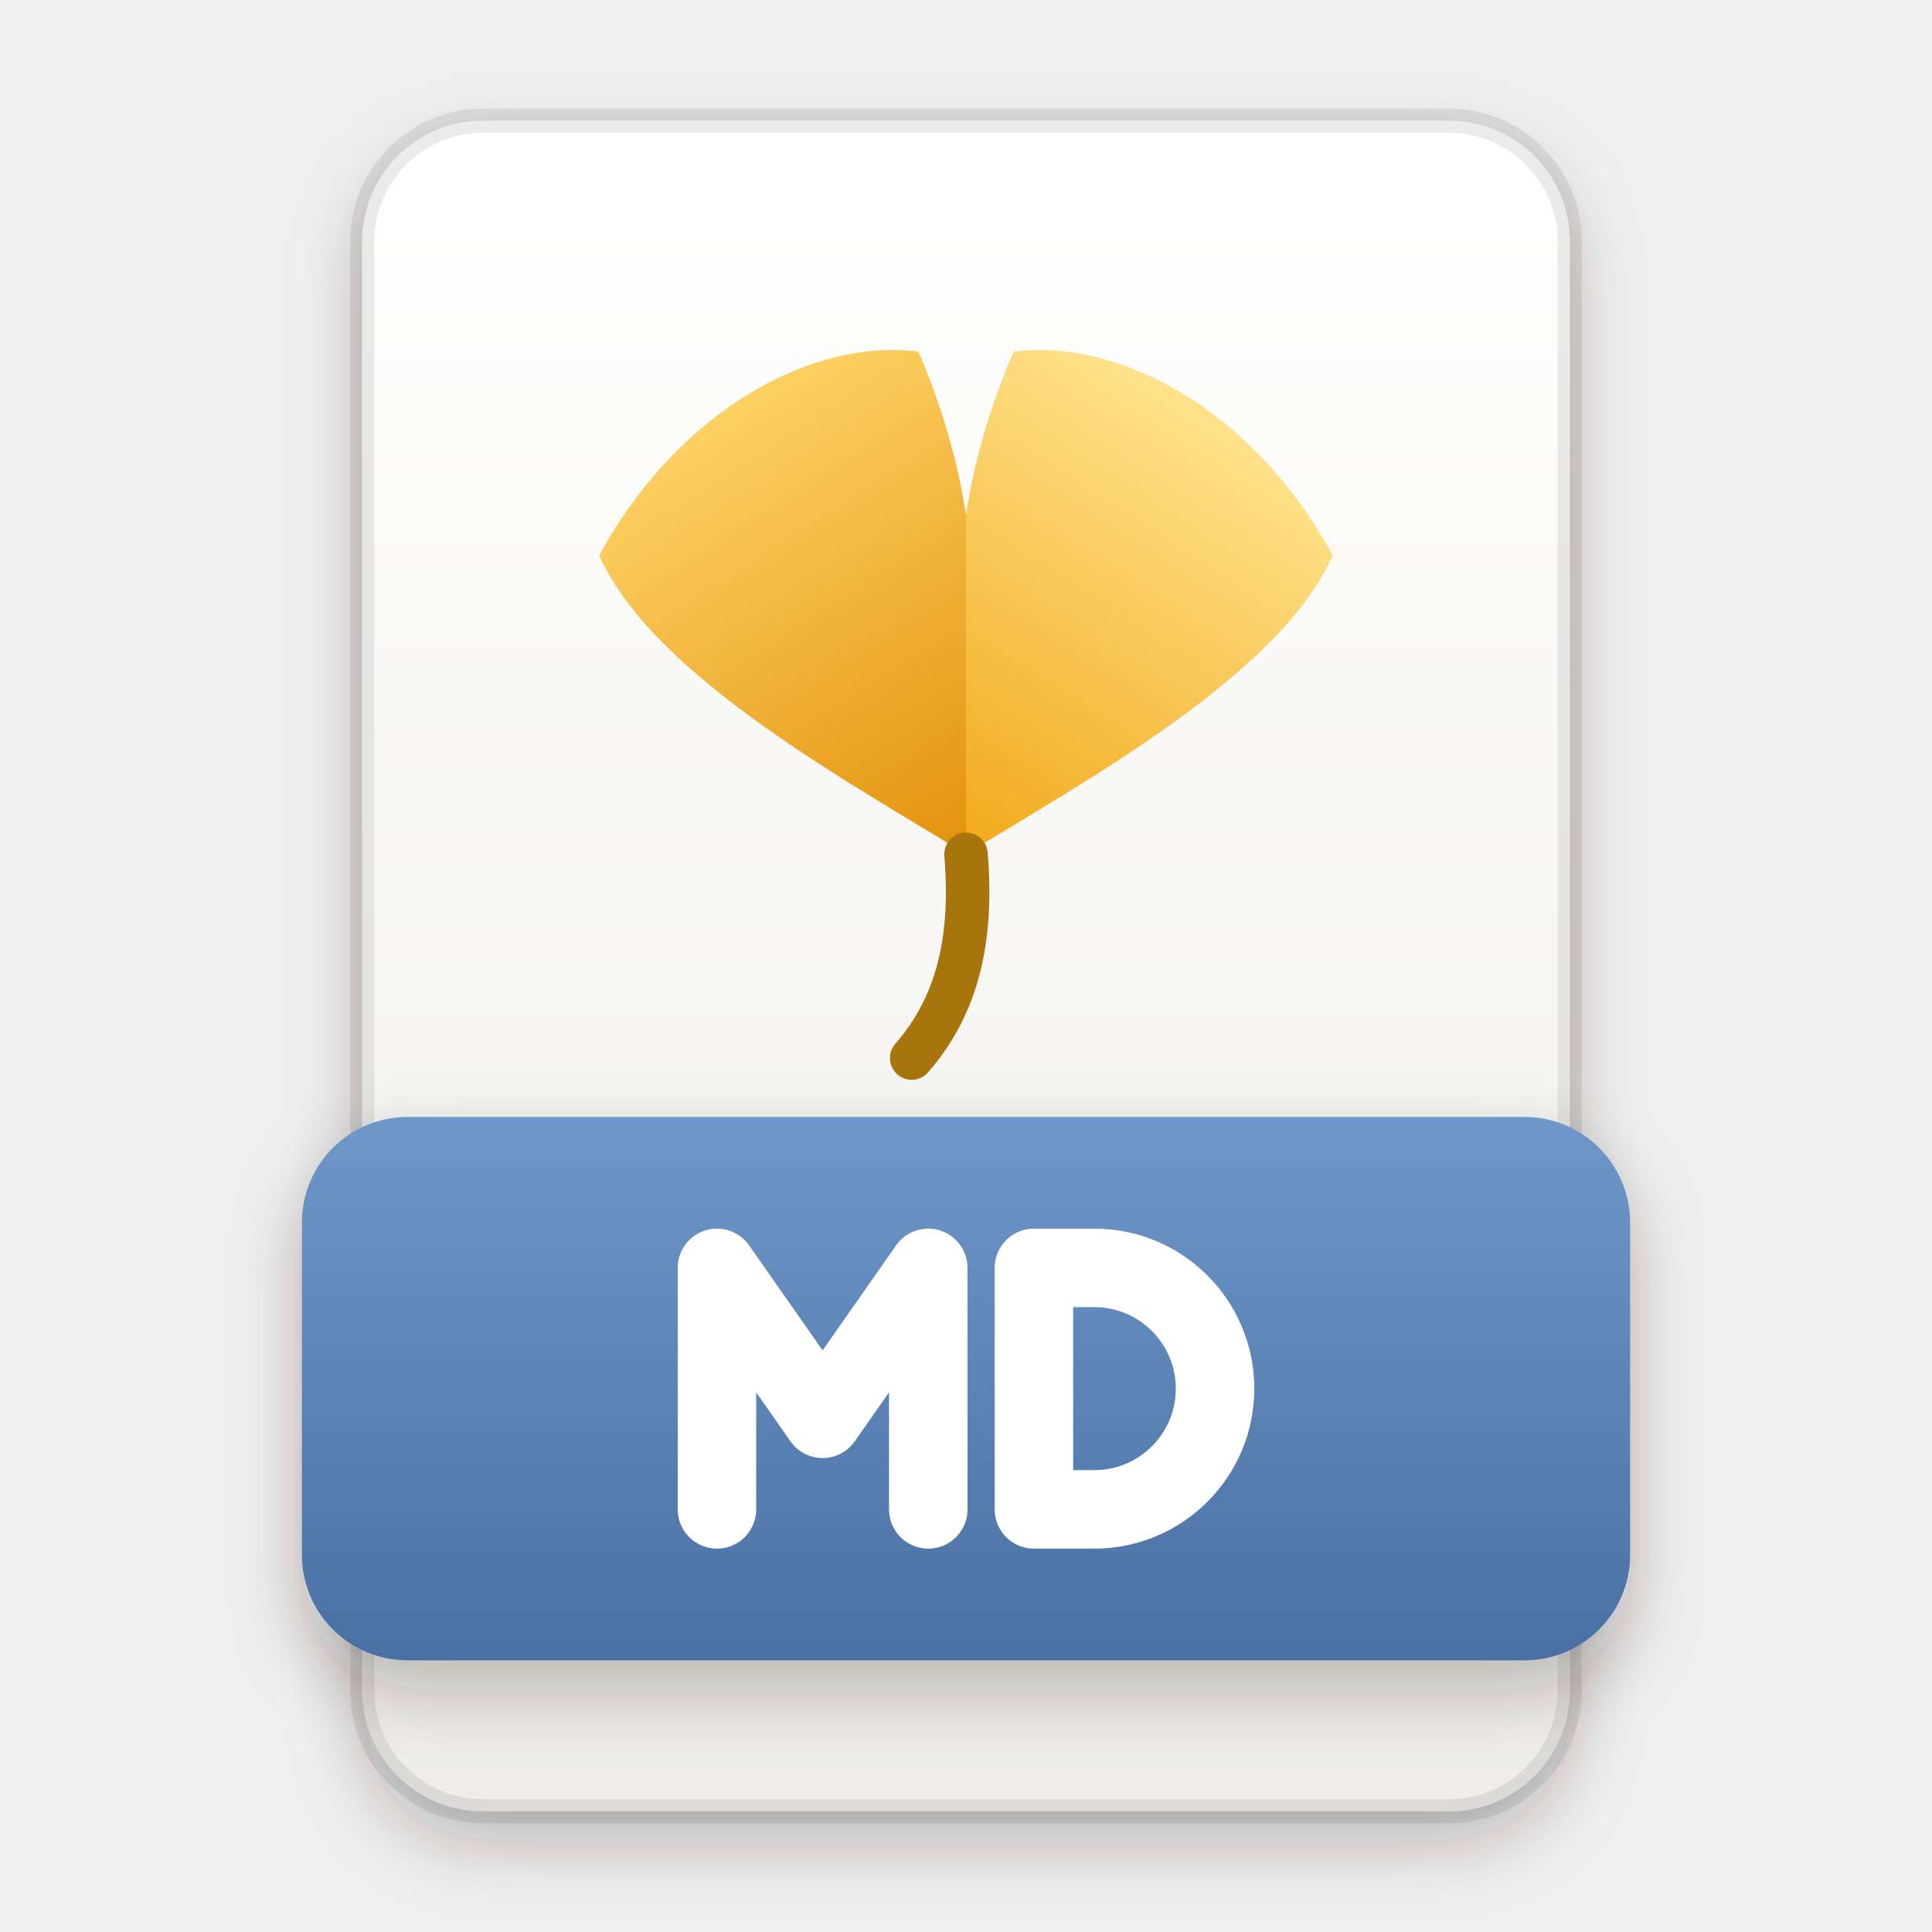
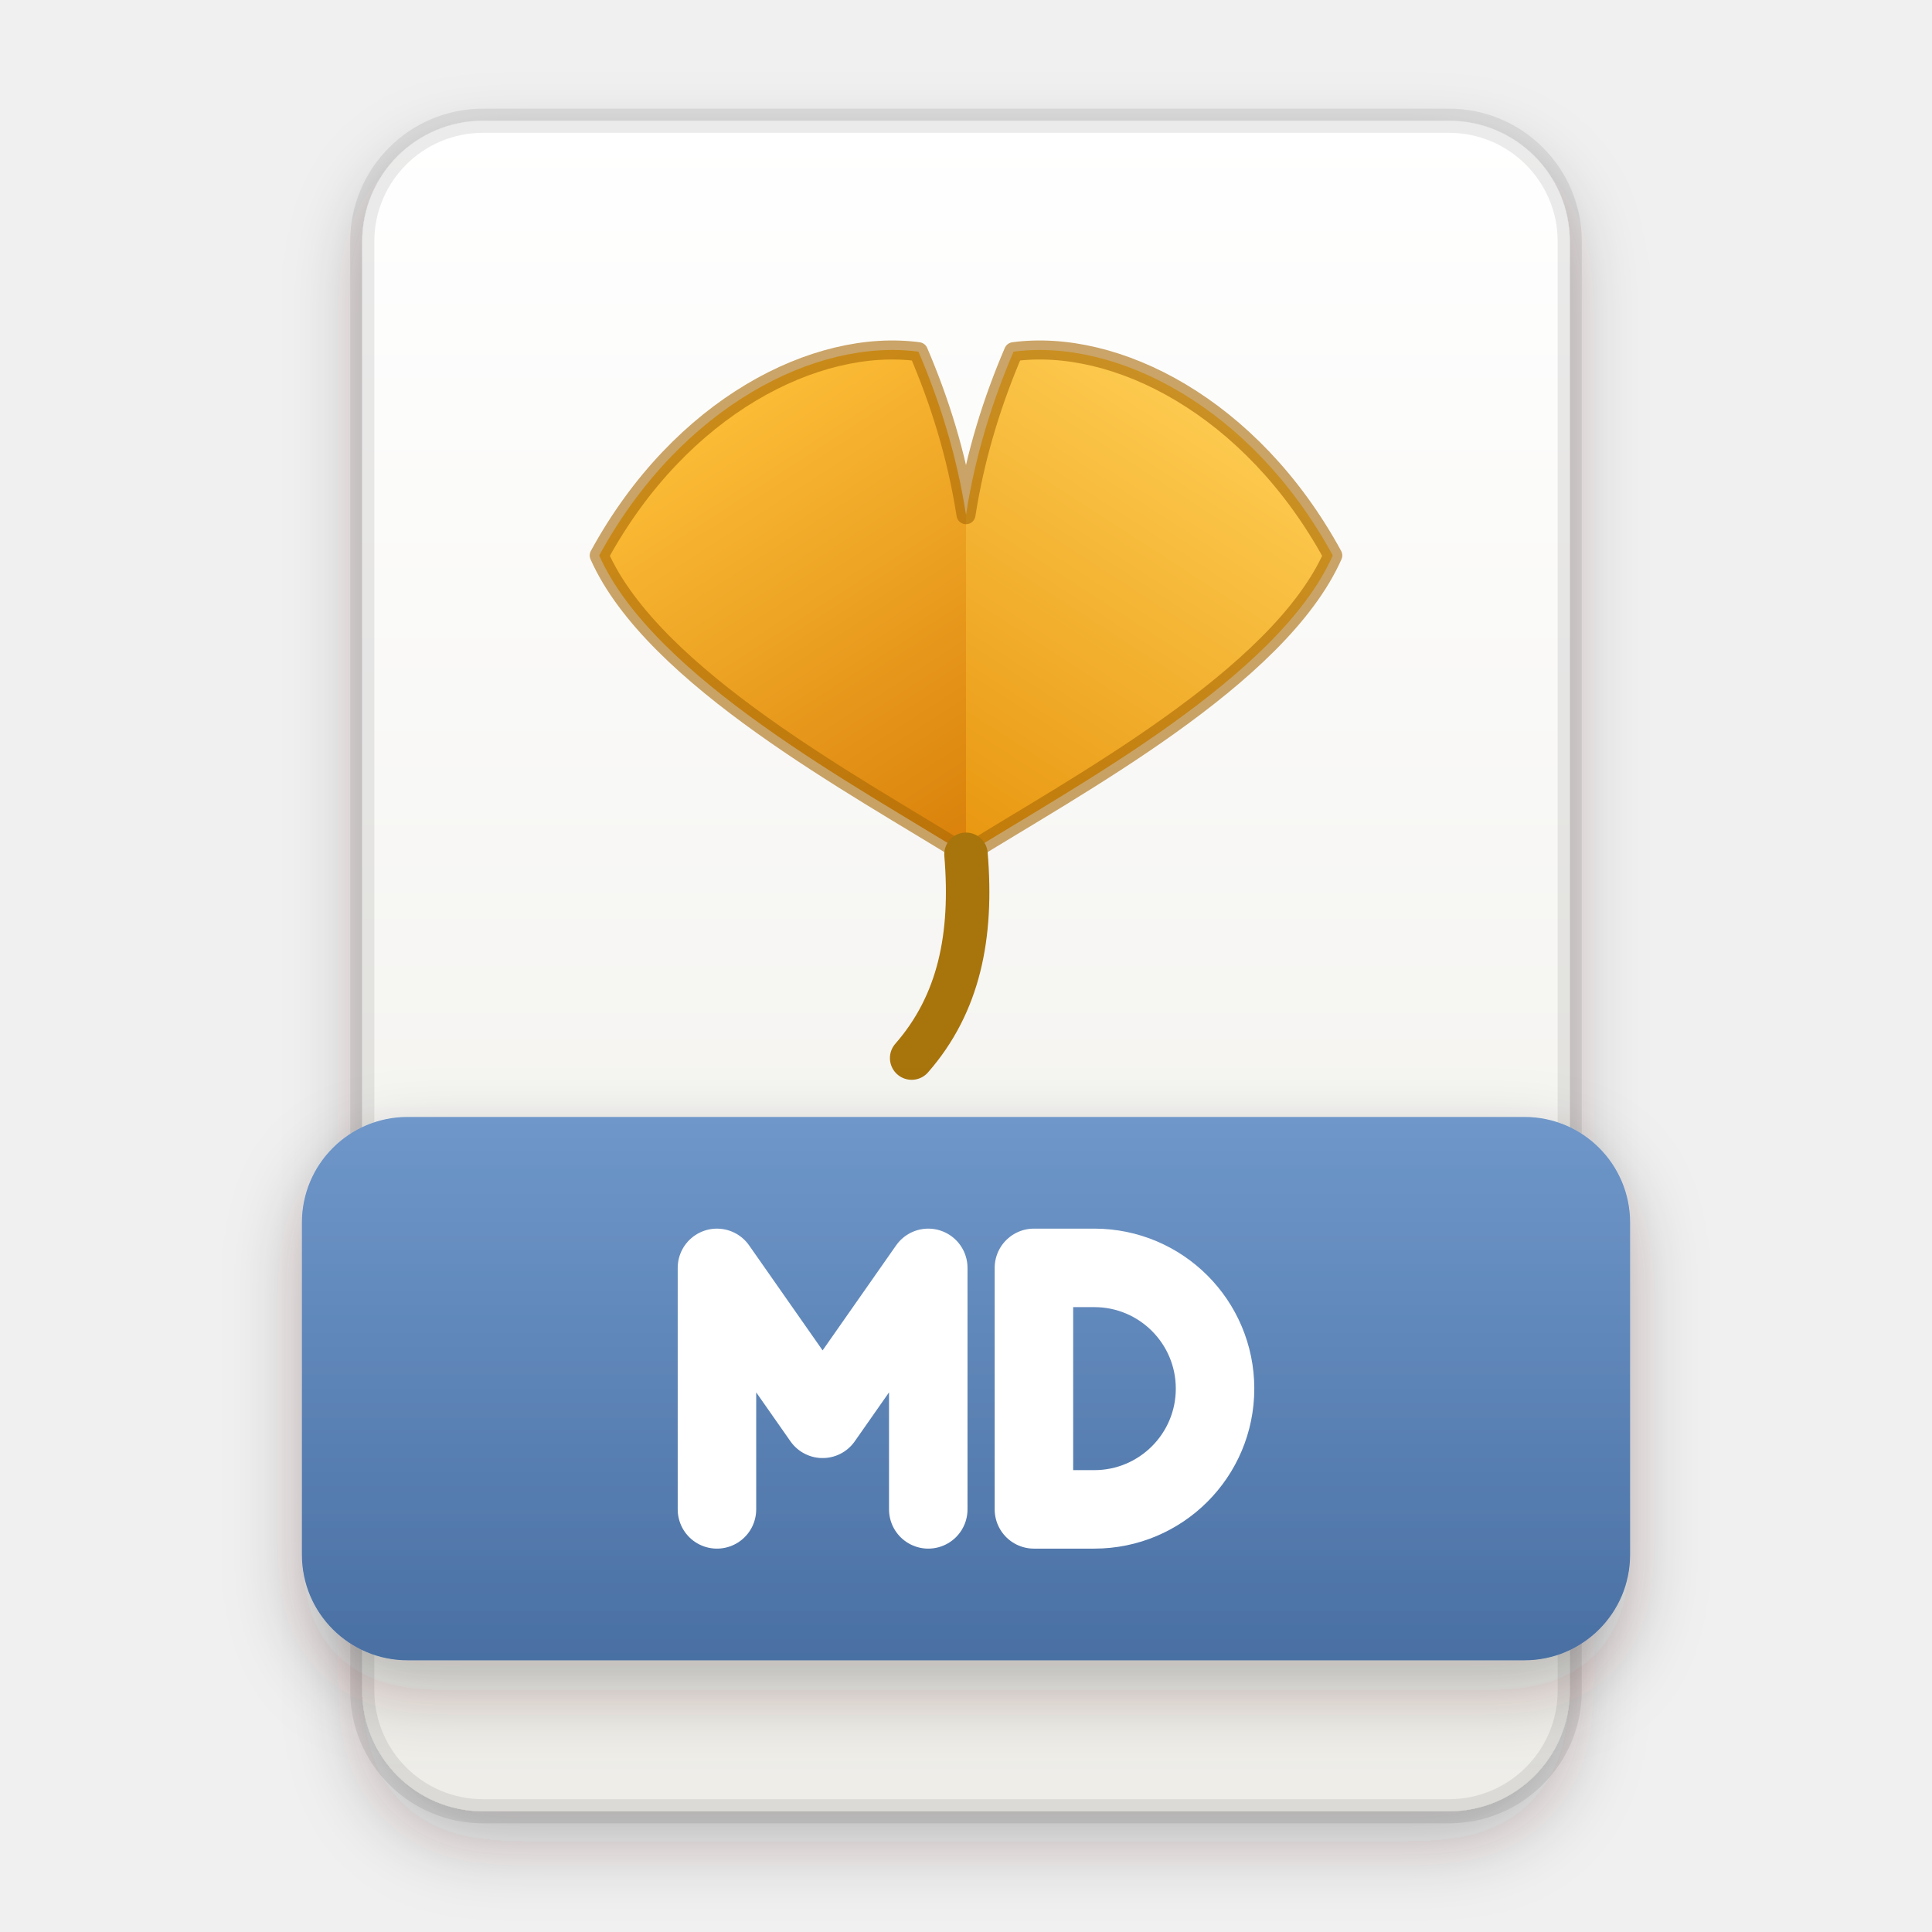
<svg xmlns="http://www.w3.org/2000/svg" width="256" height="256" viewBox="0 0 64 64">
  <defs>
    <linearGradient id="paper" x1="32" y1="4" x2="32" y2="60" gradientUnits="userSpaceOnUse">
      <stop offset="0" stop-color="#fff" />
      <stop offset="1" stop-color="#eeede8" />
    </linearGradient>
    <linearGradient id="tag" x1="28" y1="37" x2="28" y2="55" gradientUnits="userSpaceOnUse">
      <stop offset="0" stop-color="#6f97c9" />
      <stop offset="1" stop-color="#4a70a3" />
    </linearGradient>
    <linearGradient id="leafL" x1="10" y1="10" x2="32" y2="44" gradientUnits="userSpaceOnUse">
-       <stop offset="0" stop-color="#ffd66b" />
-       <stop offset="1" stop-color="#e3920c" />
+       <stop offset="0" stop-color="#ffc23a" />
+       <stop offset="1" stop-color="#d9800a" />
    </linearGradient>
    <linearGradient id="leafR" x1="54" y1="10" x2="32" y2="44" gradientUnits="userSpaceOnUse">
-       <stop offset="0" stop-color="#ffe896" />
-       <stop offset="1" stop-color="#f2a91c" />
+       <stop offset="0" stop-color="#ffcf55" />
+       <stop offset="1" stop-color="#e8960f" />
    </linearGradient>
    <filter id="shadow" x="-20%" y="-20%" width="140%" height="140%">
      <feDropShadow dx="0" dy="1" stdDeviation="1.2" flood-color="#2b2820" flood-opacity=".28" />
    </filter>
  </defs>
  <g filter="url(#shadow)">
    <path d="M16 4H48A4 4 0 0 1 52 8V56A4 4 0 0 1 48 60H16A4 4 0 0 1 12 56V8A4 4 0 0 1 16 4Z" fill="url(#paper)" />
  </g>
  <path d="M16 4H48A4 4 0 0 1 52 8V56A4 4 0 0 1 48 60H16A4 4 0 0 1 12 56V8A4 4 0 0 1 16 4Z" fill="none" stroke="#000" stroke-opacity=".08" stroke-width=".8" />
  <g transform="translate(17.6 8.5) scale(.45)">
    <path d="M32 44C24 39 9 31 5 22C11 11 21 6 28.5 7C30 10.5 31.3 14.5 32 19Z" fill="url(#leafL)" />
    <path d="M32 44C40 39 55 31 59 22C53 11 43 6 35.5 7C34 10.5 32.7 14.5 32 19Z" fill="url(#leafR)" />
+     <path d="M32 44C24 39 9 31 5 22C11 11 21 6 28.5 7C30 10.5 31.3 14.5 32 19C32.7 14.5 34 10.5 35.5 7C43 6 53 11 59 22C55 31 40 39 32 44Z" fill="none" stroke="#a86a06" stroke-opacity=".6" stroke-width="1.4" stroke-linejoin="round" />
    <path d="M32 44C32.5 50 31.5 55 28 59" fill="none" stroke="#a8740c" stroke-width="3.2" stroke-linecap="round" />
  </g>
  <g filter="url(#shadow)">
    <rect x="10" y="37" width="44" height="18" rx="3.5" fill="url(#tag)" />
  </g>
  <path transform="translate(4 0)" d="M19.75 50V42L23.25 47L26.75 42V50M30.25 42H32.25A4 4 0 0 1 32.25 50H30.25Z" fill="none" stroke="#fff" stroke-width="2.6" stroke-linecap="round" stroke-linejoin="round" />
</svg>
